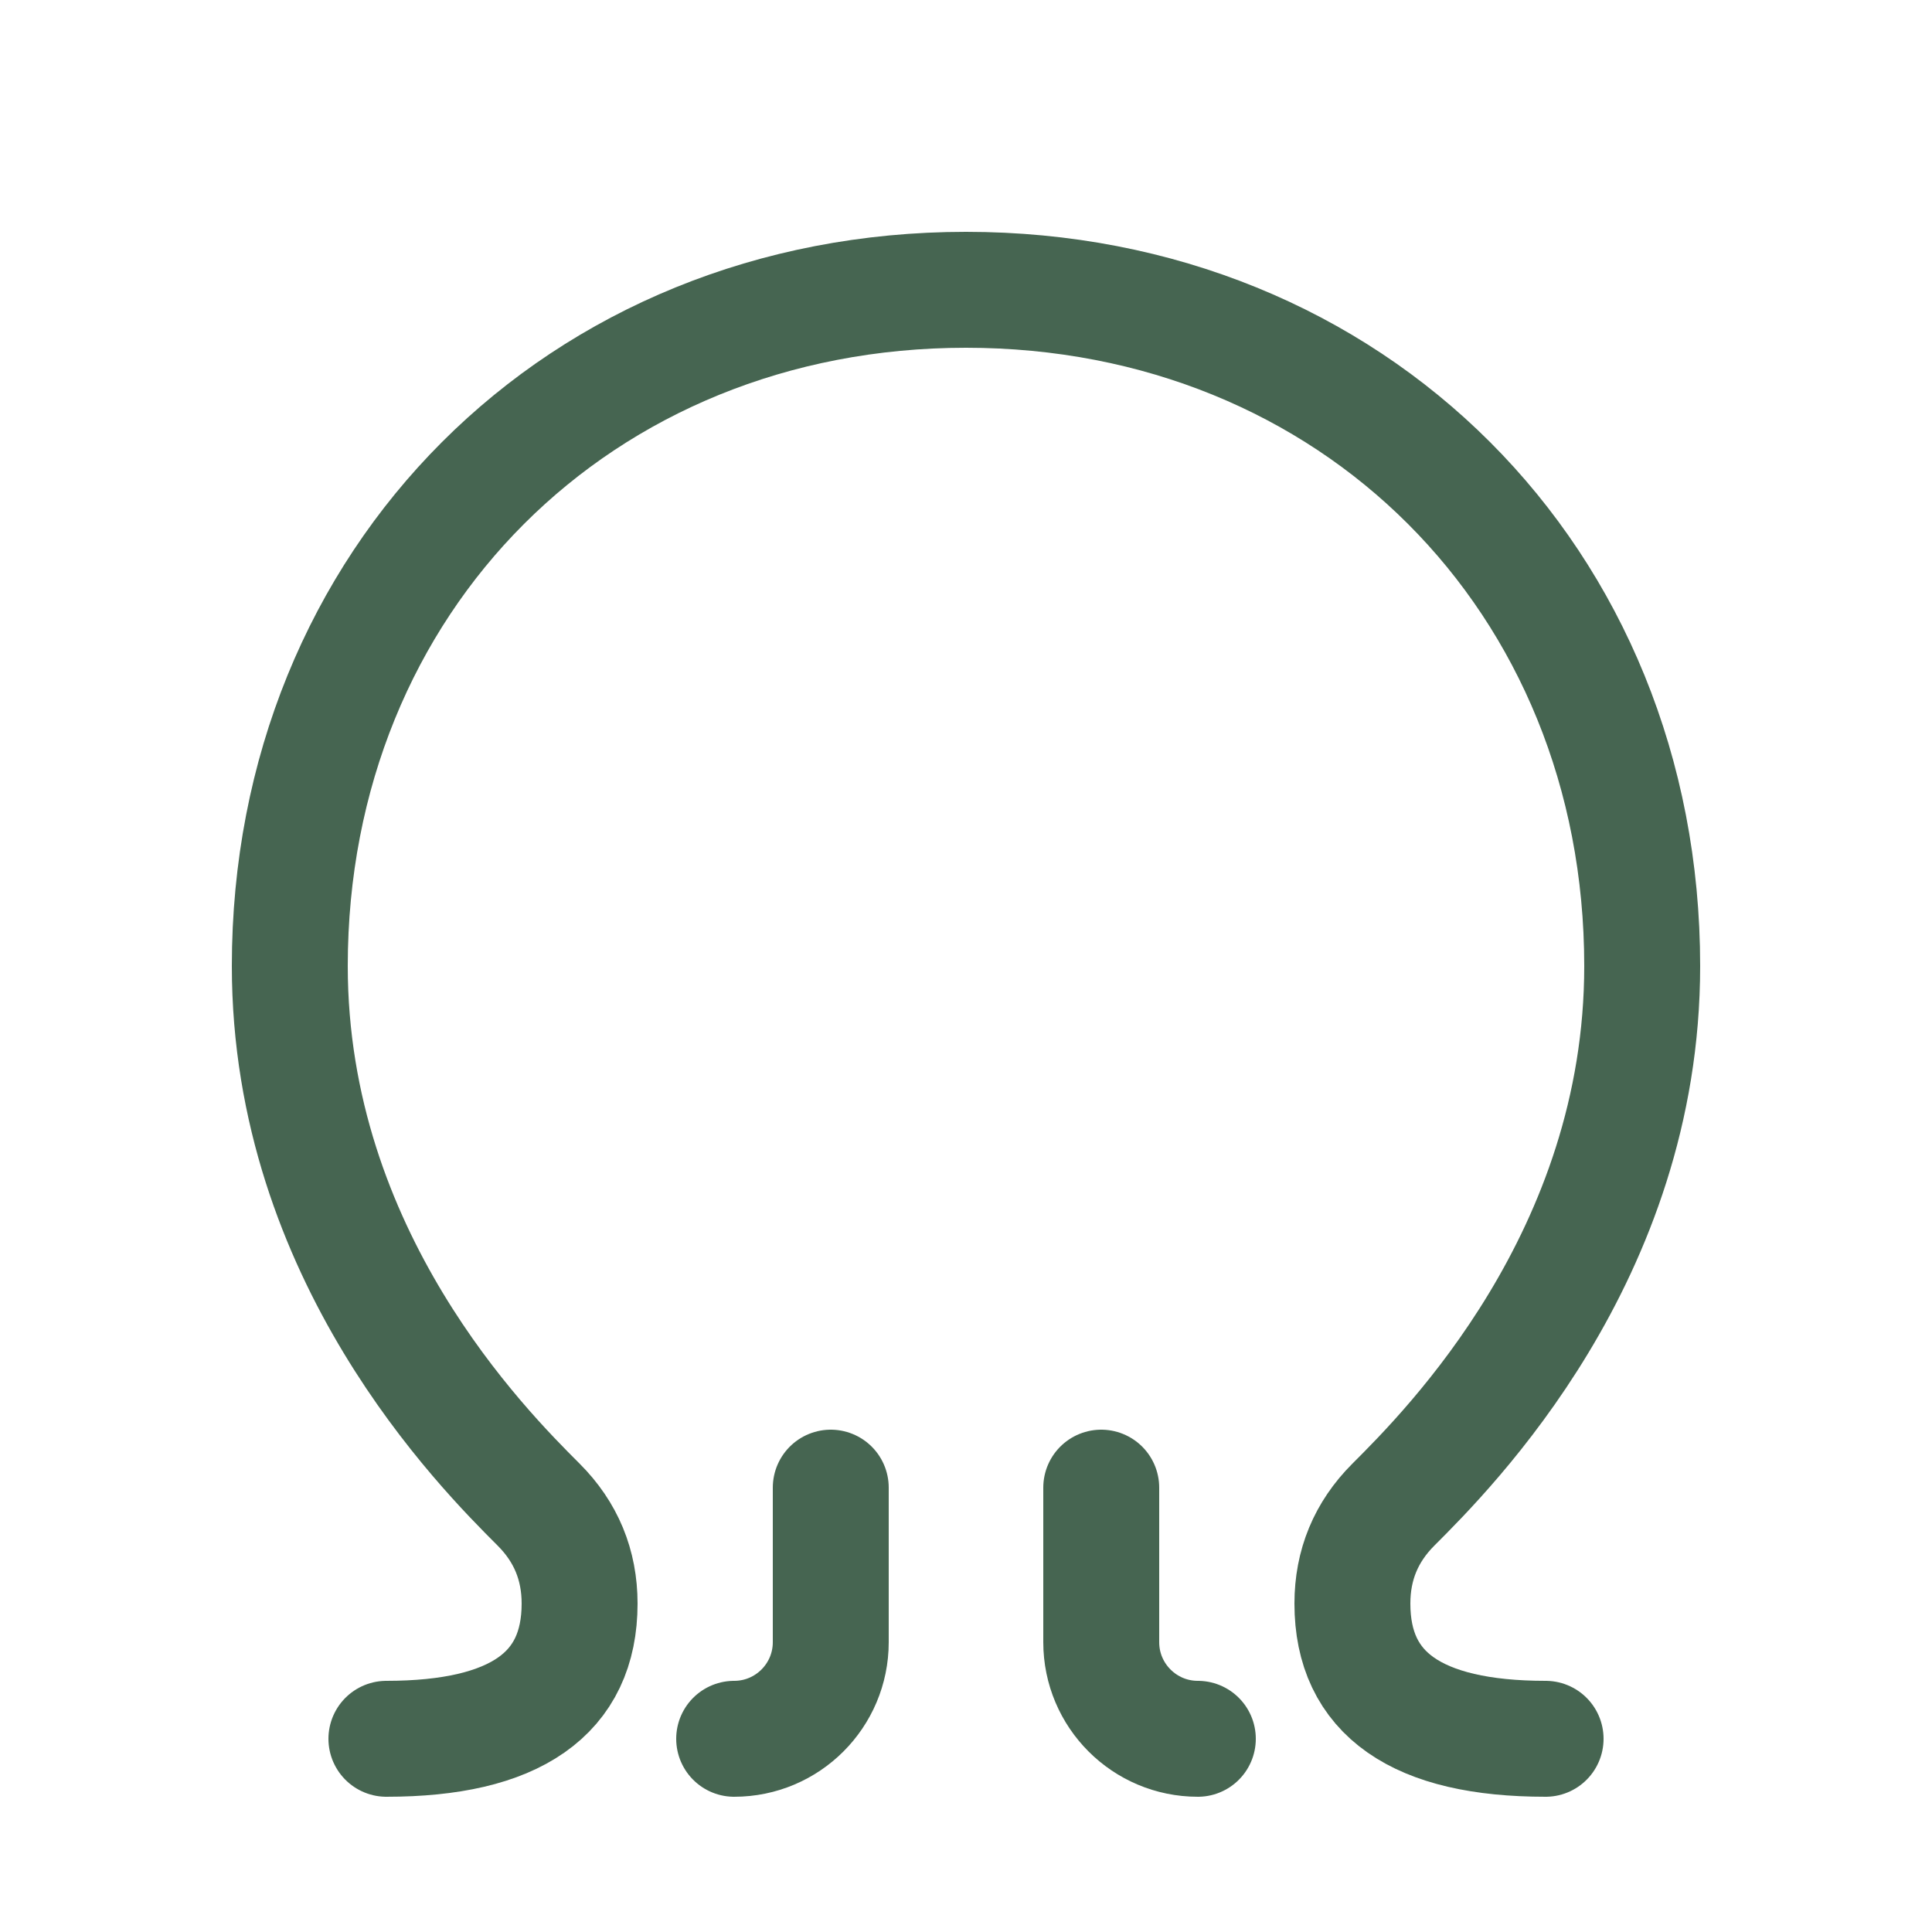
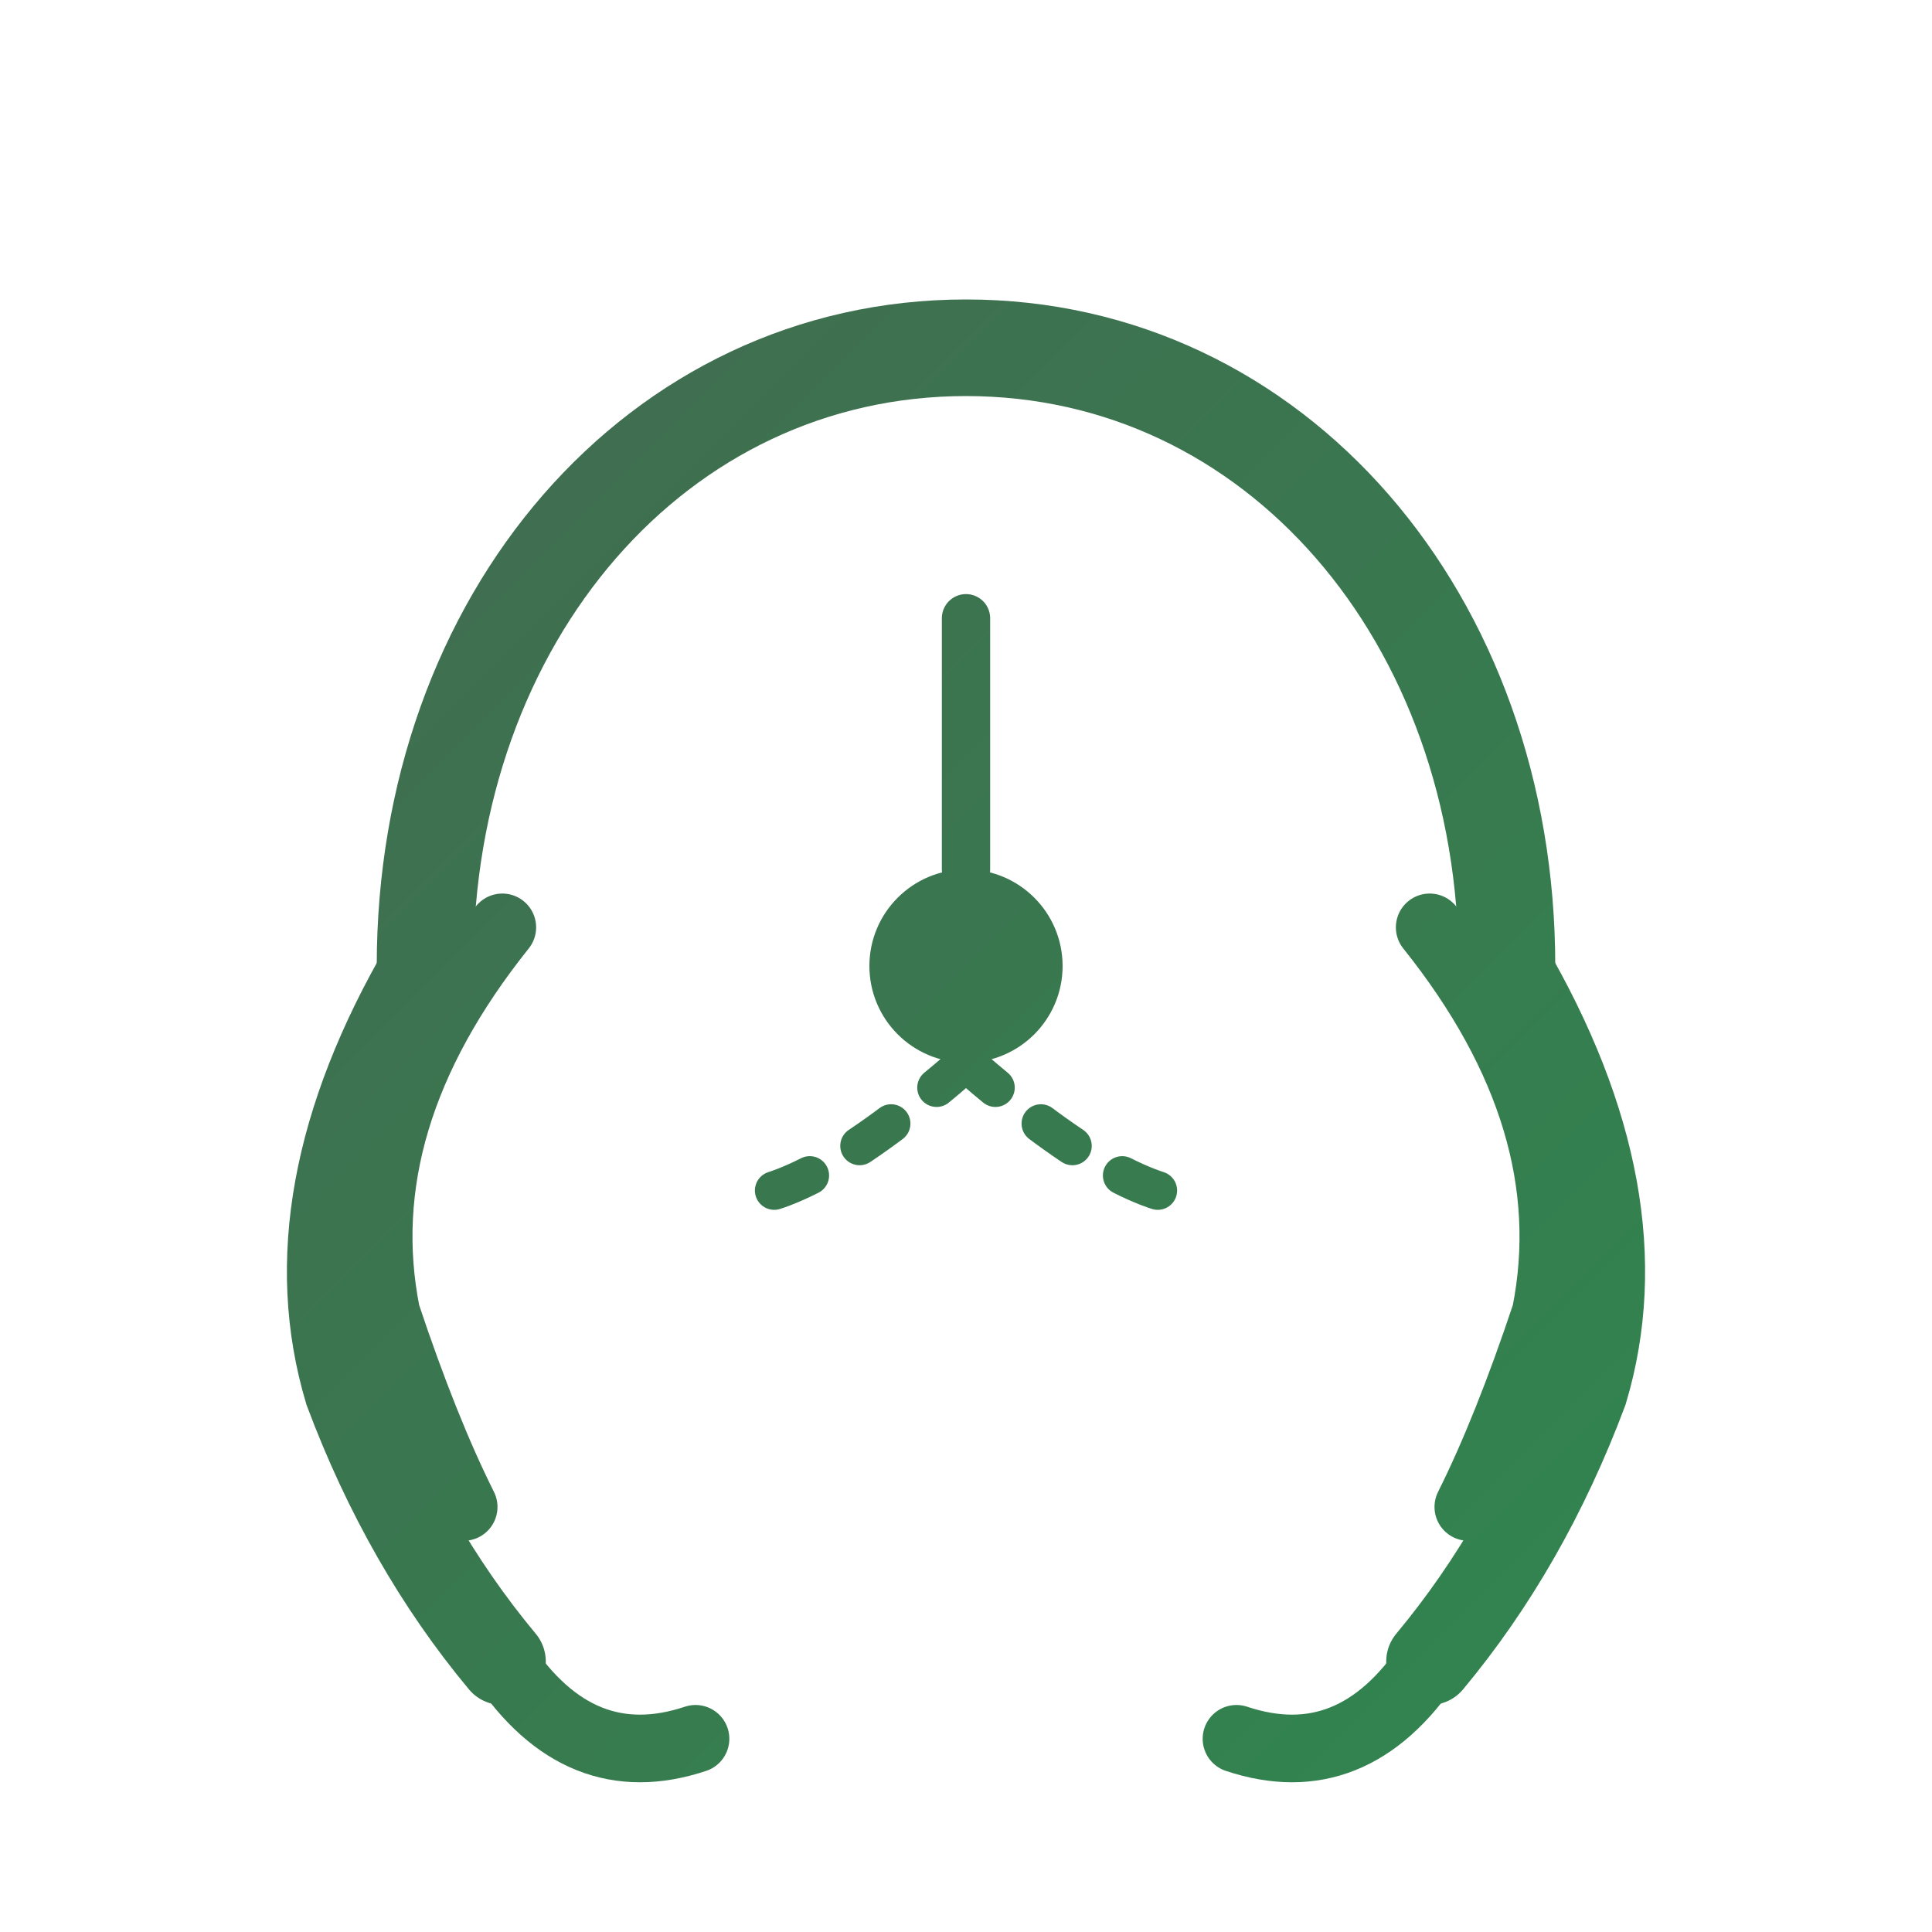
<svg xmlns="http://www.w3.org/2000/svg" viewBox="0 0 100 100">
-   <path d="M20 90 Q30 90 30 83 Q30 80 27.88 77.88 C25 75 15 65 15 50 C15 30 30 15 50 15 C70 15 85 30 85 50 C85 65 75 75 72.12 77.88 Q70 80 70 83 Q70 90 80 90" fill="none" stroke="#466551" stroke-width="6" stroke-linecap="round" />
-   <path d="M43 77 L43 85 C43 87.76 40.76 90 38 90" fill="none" stroke="#466551" stroke-width="6" stroke-linecap="round" />
-   <path d="M57 77 L57 85 C57 87.76 59.24 90 62 90" fill="none" stroke="#466551" stroke-width="6" stroke-linecap="round" />
+   <defs>
+     <linearGradient id="g" x1="0" y1="0" x2="100" y2="100" gradientUnits="userSpaceOnUse">
+       <stop offset="0%" stop-color="#466551" />
+       <stop offset="100%" stop-color="#2d8a4e" />
+     </linearGradient>
+   </defs>
+   <path d="M22 50 C22 32 34 18 50 18 C66 18 78 32 78 50" fill="none" stroke="url(#g)" stroke-width="5" stroke-linecap="round" />
+   <path d="M78 50 Q85 62 82 72 Q79 80 74 86" fill="none" stroke="url(#g)" stroke-width="4.5" stroke-linecap="round" />
+   <path d="M74 48 Q82 58 80 68 Q78 74 76 78" fill="none" stroke="url(#g)" stroke-width="3.5" stroke-linecap="round" />
+   <path d="M22 50 Q15 62 18 72 Q21 80 26 86" fill="none" stroke="url(#g)" stroke-width="4.5" stroke-linecap="round" />
+   <path d="M26 48 Q18 58 20 68 Q22 74 24 78" fill="none" stroke="url(#g)" stroke-width="3.5" stroke-linecap="round" />
+   <path d="M74 86 Q70 92 64 90" fill="none" stroke="url(#g)" stroke-width="3.5" stroke-linecap="round" />
+   <path d="M26 86 Q30 92 36 90" fill="none" stroke="url(#g)" stroke-width="3.5" stroke-linecap="round" />
+   <circle cx="50" cy="50" r="5" fill="url(#g)" />
+   <path d="M50 55 Q42 62 38 62" fill="none" stroke="url(#g)" stroke-width="2" stroke-linecap="round" stroke-dasharray="2 3" />
+   <path d="M50 55 Q58 62 62 62" fill="none" stroke="url(#g)" stroke-width="2" stroke-linecap="round" stroke-dasharray="2 3" />
+   <path d="M50 45 L50 32" fill="none" stroke="url(#g)" stroke-width="2.5" stroke-linecap="round" />
</svg>
